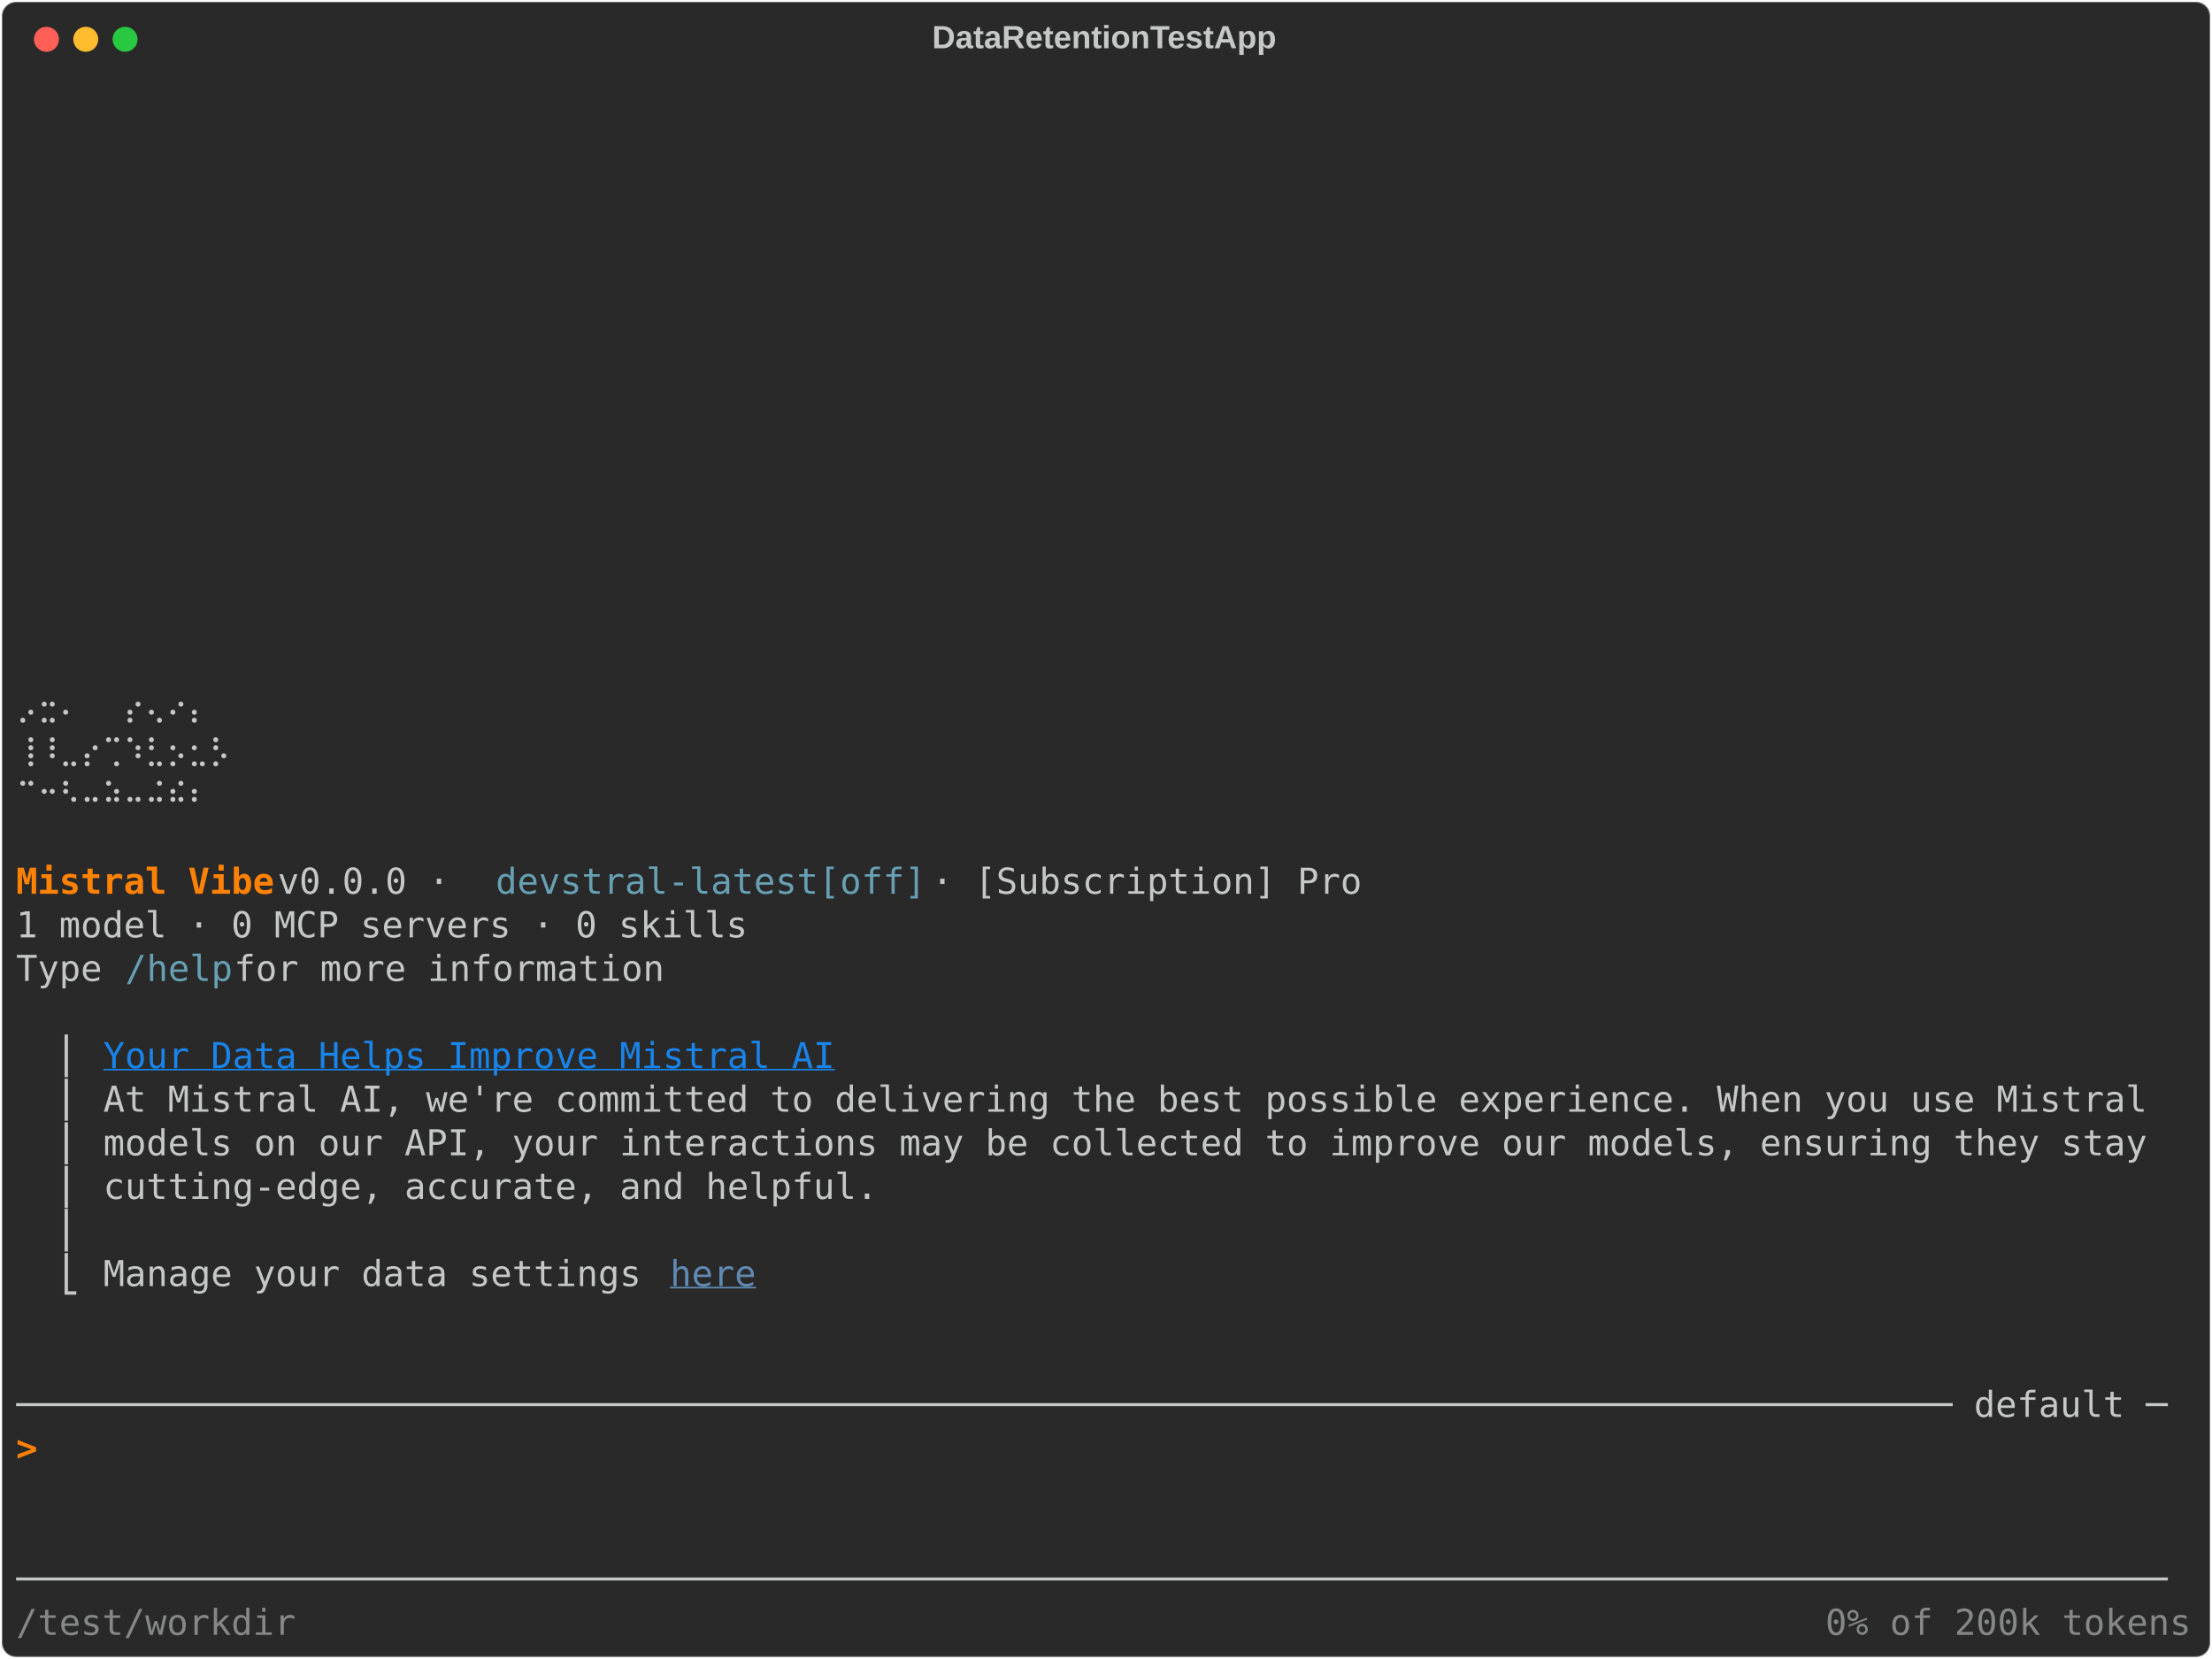
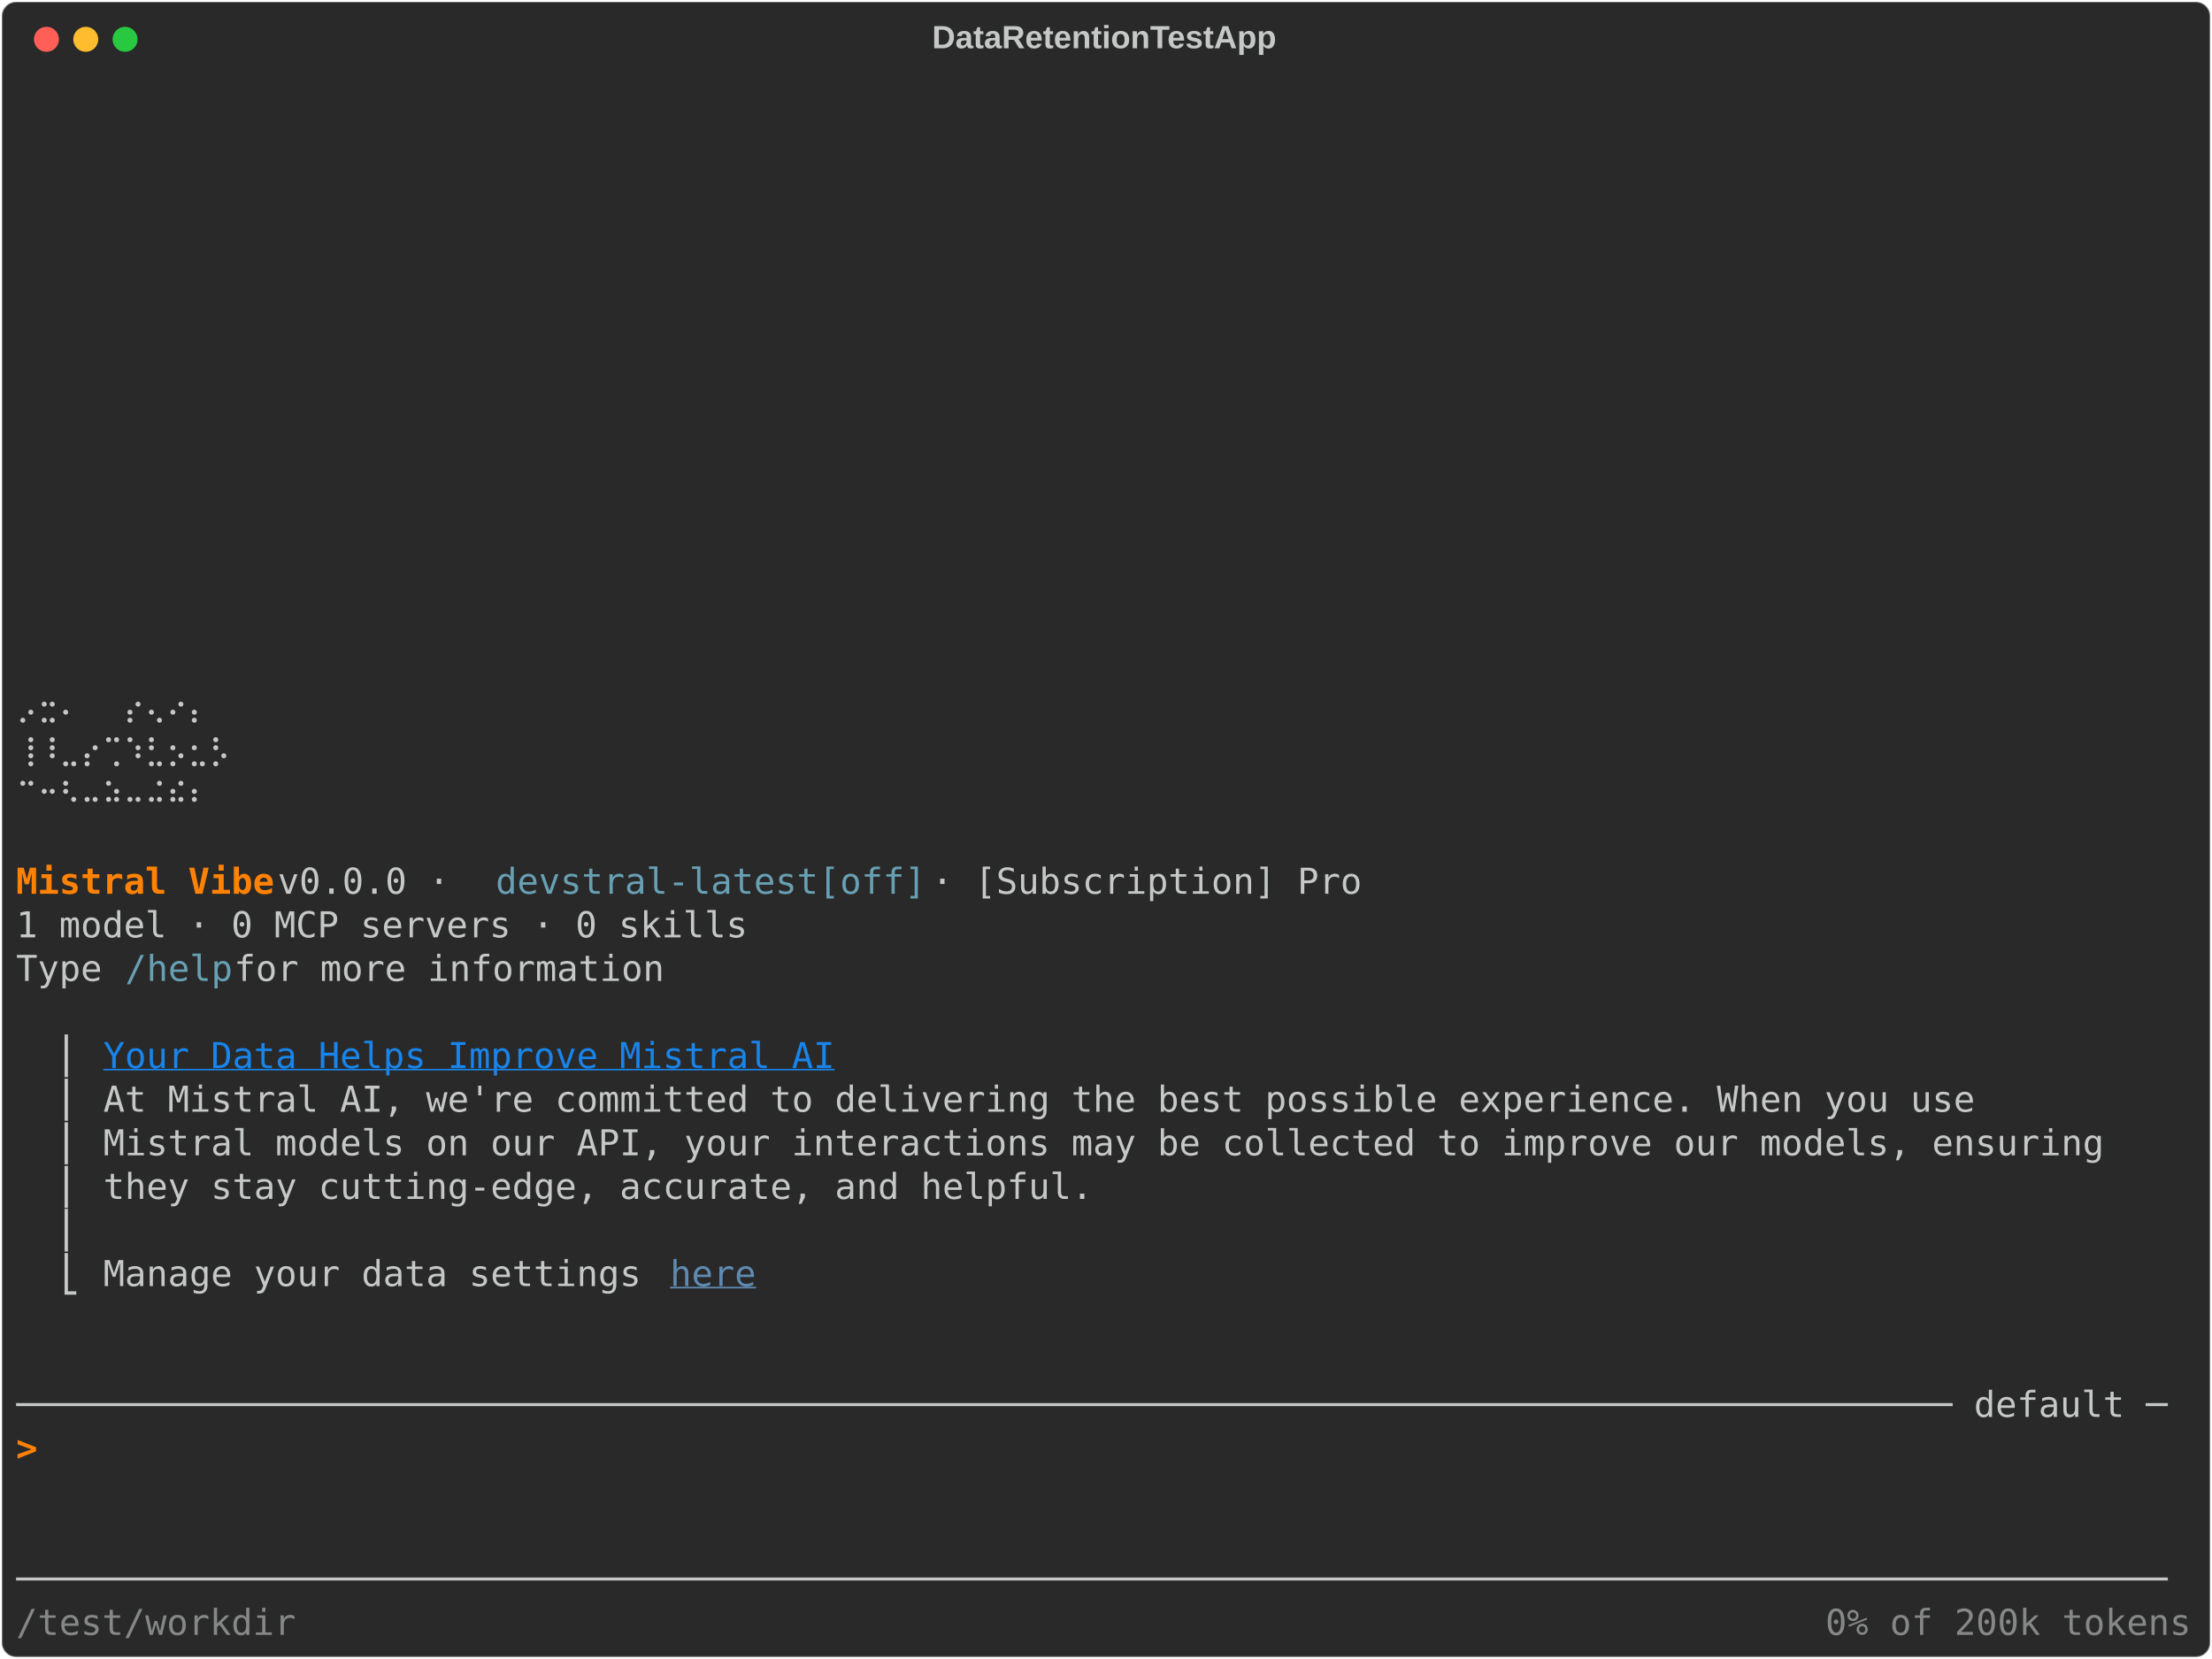
<svg xmlns="http://www.w3.org/2000/svg" class="rich-terminal" viewBox="0 0 1238 928.4">
  <style>

    @font-face {
        font-family: "Fira Code";
        src: local("FiraCode-Regular"),
                url("https://cdnjs.cloudflare.com/ajax/libs/firacode/6.2.0/woff2/FiraCode-Regular.woff2") format("woff2"),
                url("https://cdnjs.cloudflare.com/ajax/libs/firacode/6.2.0/woff/FiraCode-Regular.woff") format("woff");
        font-style: normal;
        font-weight: 400;
    }
    @font-face {
        font-family: "Fira Code";
        src: local("FiraCode-Bold"),
                url("https://cdnjs.cloudflare.com/ajax/libs/firacode/6.2.0/woff2/FiraCode-Bold.woff2") format("woff2"),
                url("https://cdnjs.cloudflare.com/ajax/libs/firacode/6.2.0/woff/FiraCode-Bold.woff") format("woff");
        font-style: bold;
        font-weight: 700;
    }

    .terminal-matrix {
        font-family: Fira Code, monospace;
        font-size: 20px;
        line-height: 24.4px;
        font-variant-east-asian: full-width;
    }

    .terminal-title {
        font-size: 18px;
        font-weight: bold;
        font-family: arial;
    }

    .terminal-r1 { fill: #c5c8c6 }
.terminal-r2 { fill: #ff8205;font-weight: bold }
.terminal-r3 { fill: #68a0b3 }
.terminal-r4 { fill: #1984e9;text-decoration: underline; }
.terminal-r5 { fill: #608ab1;text-decoration: underline; }
.terminal-r6 { fill: #868887 }
    </style>
  <defs>
    <clipPath id="terminal-clip-terminal">
      <rect x="0" y="0" width="1219.0" height="877.4" />
    </clipPath>
    <clipPath id="terminal-line-0">
      <rect x="0" y="1.5" width="1220" height="24.65" />
    </clipPath>
    <clipPath id="terminal-line-1">
      <rect x="0" y="25.9" width="1220" height="24.65" />
    </clipPath>
    <clipPath id="terminal-line-2">
      <rect x="0" y="50.3" width="1220" height="24.65" />
    </clipPath>
    <clipPath id="terminal-line-3">
      <rect x="0" y="74.7" width="1220" height="24.65" />
    </clipPath>
    <clipPath id="terminal-line-4">
      <rect x="0" y="99.1" width="1220" height="24.65" />
    </clipPath>
    <clipPath id="terminal-line-5">
      <rect x="0" y="123.5" width="1220" height="24.65" />
    </clipPath>
    <clipPath id="terminal-line-6">
      <rect x="0" y="147.9" width="1220" height="24.65" />
    </clipPath>
    <clipPath id="terminal-line-7">
      <rect x="0" y="172.3" width="1220" height="24.65" />
    </clipPath>
    <clipPath id="terminal-line-8">
      <rect x="0" y="196.7" width="1220" height="24.65" />
    </clipPath>
    <clipPath id="terminal-line-9">
      <rect x="0" y="221.1" width="1220" height="24.65" />
    </clipPath>
    <clipPath id="terminal-line-10">
      <rect x="0" y="245.5" width="1220" height="24.65" />
    </clipPath>
    <clipPath id="terminal-line-11">
      <rect x="0" y="269.9" width="1220" height="24.65" />
    </clipPath>
    <clipPath id="terminal-line-12">
      <rect x="0" y="294.3" width="1220" height="24.65" />
    </clipPath>
    <clipPath id="terminal-line-13">
      <rect x="0" y="318.7" width="1220" height="24.65" />
    </clipPath>
    <clipPath id="terminal-line-14">
      <rect x="0" y="343.1" width="1220" height="24.65" />
    </clipPath>
    <clipPath id="terminal-line-15">
      <rect x="0" y="367.5" width="1220" height="24.65" />
    </clipPath>
    <clipPath id="terminal-line-16">
      <rect x="0" y="391.9" width="1220" height="24.65" />
    </clipPath>
    <clipPath id="terminal-line-17">
      <rect x="0" y="416.3" width="1220" height="24.65" />
    </clipPath>
    <clipPath id="terminal-line-18">
      <rect x="0" y="440.7" width="1220" height="24.65" />
    </clipPath>
    <clipPath id="terminal-line-19">
      <rect x="0" y="465.1" width="1220" height="24.65" />
    </clipPath>
    <clipPath id="terminal-line-20">
      <rect x="0" y="489.5" width="1220" height="24.65" />
    </clipPath>
    <clipPath id="terminal-line-21">
      <rect x="0" y="513.9" width="1220" height="24.65" />
    </clipPath>
    <clipPath id="terminal-line-22">
      <rect x="0" y="538.3" width="1220" height="24.65" />
    </clipPath>
    <clipPath id="terminal-line-23">
      <rect x="0" y="562.7" width="1220" height="24.65" />
    </clipPath>
    <clipPath id="terminal-line-24">
      <rect x="0" y="587.1" width="1220" height="24.65" />
    </clipPath>
    <clipPath id="terminal-line-25">
      <rect x="0" y="611.5" width="1220" height="24.65" />
    </clipPath>
    <clipPath id="terminal-line-26">
      <rect x="0" y="635.9" width="1220" height="24.65" />
    </clipPath>
    <clipPath id="terminal-line-27">
      <rect x="0" y="660.3" width="1220" height="24.65" />
    </clipPath>
    <clipPath id="terminal-line-28">
      <rect x="0" y="684.7" width="1220" height="24.65" />
    </clipPath>
    <clipPath id="terminal-line-29">
      <rect x="0" y="709.1" width="1220" height="24.65" />
    </clipPath>
    <clipPath id="terminal-line-30">
      <rect x="0" y="733.5" width="1220" height="24.65" />
    </clipPath>
    <clipPath id="terminal-line-31">
      <rect x="0" y="757.9" width="1220" height="24.65" />
    </clipPath>
    <clipPath id="terminal-line-32">
      <rect x="0" y="782.3" width="1220" height="24.65" />
    </clipPath>
    <clipPath id="terminal-line-33">
      <rect x="0" y="806.7" width="1220" height="24.65" />
    </clipPath>
    <clipPath id="terminal-line-34">
      <rect x="0" y="831.1" width="1220" height="24.65" />
    </clipPath>
  </defs>
  <rect fill="#292929" stroke="rgba(255,255,255,0.35)" stroke-width="1" x="1" y="1" width="1236" height="926.4" rx="8" />
  <text class="terminal-title" fill="#c5c8c6" text-anchor="middle" x="618" y="27">DataRetentionTestApp</text>
  <g transform="translate(26,22)">
    <circle cx="0" cy="0" r="7" fill="#ff5f57" />
    <circle cx="22" cy="0" r="7" fill="#febc2e" />
    <circle cx="44" cy="0" r="7" fill="#28c840" />
  </g>
  <g transform="translate(9, 41)" clip-path="url(#terminal-clip-terminal)">
    <g class="terminal-matrix">
      <text class="terminal-r1" x="1220" y="20" textLength="12.2" clip-path="url(#terminal-line-0)">
</text>
      <text class="terminal-r1" x="1220" y="44.4" textLength="12.2" clip-path="url(#terminal-line-1)">
</text>
      <text class="terminal-r1" x="1220" y="68.8" textLength="12.2" clip-path="url(#terminal-line-2)">
</text>
      <text class="terminal-r1" x="1220" y="93.2" textLength="12.2" clip-path="url(#terminal-line-3)">
</text>
      <text class="terminal-r1" x="1220" y="117.6" textLength="12.2" clip-path="url(#terminal-line-4)">
</text>
      <text class="terminal-r1" x="1220" y="142" textLength="12.2" clip-path="url(#terminal-line-5)">
</text>
      <text class="terminal-r1" x="1220" y="166.4" textLength="12.2" clip-path="url(#terminal-line-6)">
</text>
      <text class="terminal-r1" x="1220" y="190.8" textLength="12.2" clip-path="url(#terminal-line-7)">
</text>
      <text class="terminal-r1" x="1220" y="215.2" textLength="12.2" clip-path="url(#terminal-line-8)">
</text>
      <text class="terminal-r1" x="1220" y="239.6" textLength="12.2" clip-path="url(#terminal-line-9)">
</text>
      <text class="terminal-r1" x="1220" y="264" textLength="12.2" clip-path="url(#terminal-line-10)">
</text>
      <text class="terminal-r1" x="1220" y="288.4" textLength="12.2" clip-path="url(#terminal-line-11)">
</text>
      <text class="terminal-r1" x="1220" y="312.8" textLength="12.2" clip-path="url(#terminal-line-12)">
</text>
      <text class="terminal-r1" x="1220" y="337.2" textLength="12.2" clip-path="url(#terminal-line-13)">
</text>
      <text class="terminal-r1" x="0" y="361.6" textLength="134.2" clip-path="url(#terminal-line-14)">  ⡠⣒⠄  ⡔⢄⠔⡄</text>
      <text class="terminal-r1" x="1220" y="361.6" textLength="12.2" clip-path="url(#terminal-line-14)">
</text>
      <text class="terminal-r1" x="0" y="386" textLength="134.2" clip-path="url(#terminal-line-15)"> ⢸⠸⣀⡔⢉⠱⣃⡢⣂⡣</text>
      <text class="terminal-r1" x="1220" y="386" textLength="12.2" clip-path="url(#terminal-line-15)">
</text>
      <text class="terminal-r1" x="0" y="410.4" textLength="134.2" clip-path="url(#terminal-line-16)">  ⠉⠒⠣⠤⠵⠤⠬⠮⠆</text>
      <text class="terminal-r1" x="1220" y="410.4" textLength="12.2" clip-path="url(#terminal-line-16)">
</text>
      <text class="terminal-r1" x="1220" y="434.8" textLength="12.2" clip-path="url(#terminal-line-17)">
</text>
      <text class="terminal-r2" x="0" y="459.2" textLength="146.4" clip-path="url(#terminal-line-18)">Mistral Vibe</text>
      <text class="terminal-r1" x="146.4" y="459.2" textLength="122" clip-path="url(#terminal-line-18)"> v0.0.0 · </text>
      <text class="terminal-r3" x="268.4" y="459.2" textLength="244" clip-path="url(#terminal-line-18)">devstral-latest[off]</text>
      <text class="terminal-r1" x="512.4" y="459.2" textLength="256.2" clip-path="url(#terminal-line-18)"> · [Subscription] Pro</text>
      <text class="terminal-r1" x="1220" y="459.2" textLength="12.2" clip-path="url(#terminal-line-18)">
</text>
      <text class="terminal-r1" x="0" y="483.6" textLength="414.8" clip-path="url(#terminal-line-19)">1 model · 0 MCP servers · 0 skills</text>
      <text class="terminal-r1" x="1220" y="483.6" textLength="12.2" clip-path="url(#terminal-line-19)">
</text>
      <text class="terminal-r1" x="0" y="508" textLength="61" clip-path="url(#terminal-line-20)">Type </text>
      <text class="terminal-r3" x="61" y="508" textLength="61" clip-path="url(#terminal-line-20)">/help</text>
      <text class="terminal-r1" x="122" y="508" textLength="256.2" clip-path="url(#terminal-line-20)"> for more information</text>
      <text class="terminal-r1" x="1220" y="508" textLength="12.2" clip-path="url(#terminal-line-20)">
</text>
      <text class="terminal-r1" x="1220" y="532.4" textLength="12.2" clip-path="url(#terminal-line-21)">
</text>
      <text class="terminal-r1" x="24.4" y="556.8" textLength="12.2" clip-path="url(#terminal-line-22)">⎢</text>
      <text class="terminal-r4" x="48.8" y="556.8" textLength="414.8" clip-path="url(#terminal-line-22)">Your Data Helps Improve Mistral AI</text>
      <text class="terminal-r1" x="1220" y="556.8" textLength="12.2" clip-path="url(#terminal-line-22)">
</text>
      <text class="terminal-r1" x="24.4" y="581.2" textLength="12.2" clip-path="url(#terminal-line-23)">⎢</text>
-       <text class="terminal-r1" x="48.8" y="581.2" textLength="1159" clip-path="url(#terminal-line-23)">At Mistral AI, we're committed to delivering the best possible experience. When you use Mistral</text>
+       <text class="terminal-r1" x="48.8" y="581.2" textLength="1061.4" clip-path="url(#terminal-line-23)">At Mistral AI, we're committed to delivering the best possible experience. When you use</text>
      <text class="terminal-r1" x="1220" y="581.2" textLength="12.2" clip-path="url(#terminal-line-23)">
</text>
      <text class="terminal-r1" x="24.4" y="605.6" textLength="12.2" clip-path="url(#terminal-line-24)">⎢</text>
-       <text class="terminal-r1" x="48.8" y="605.6" textLength="1159" clip-path="url(#terminal-line-24)">models on our API, your interactions may be collected to improve our models, ensuring they stay</text>
+       <text class="terminal-r1" x="48.8" y="605.6" textLength="1134.6" clip-path="url(#terminal-line-24)">Mistral models on our API, your interactions may be collected to improve our models, ensuring</text>
      <text class="terminal-r1" x="1220" y="605.6" textLength="12.2" clip-path="url(#terminal-line-24)">
</text>
      <text class="terminal-r1" x="24.4" y="630" textLength="12.2" clip-path="url(#terminal-line-25)">⎢</text>
-       <text class="terminal-r1" x="48.8" y="630" textLength="439.2" clip-path="url(#terminal-line-25)">cutting-edge, accurate, and helpful.</text>
+       <text class="terminal-r1" x="48.8" y="630" textLength="561.2" clip-path="url(#terminal-line-25)">they stay cutting-edge, accurate, and helpful.</text>
      <text class="terminal-r1" x="1220" y="630" textLength="12.2" clip-path="url(#terminal-line-25)">
</text>
      <text class="terminal-r1" x="24.4" y="654.4" textLength="12.2" clip-path="url(#terminal-line-26)">⎢</text>
      <text class="terminal-r1" x="1220" y="654.4" textLength="12.2" clip-path="url(#terminal-line-26)">
</text>
      <text class="terminal-r1" x="24.4" y="678.8" textLength="12.2" clip-path="url(#terminal-line-27)">⎣</text>
      <text class="terminal-r1" x="48.8" y="678.8" textLength="317.2" clip-path="url(#terminal-line-27)">Manage your data settings </text>
      <text class="terminal-r5" x="366" y="678.8" textLength="48.8" clip-path="url(#terminal-line-27)">here</text>
      <text class="terminal-r1" x="1220" y="678.8" textLength="12.2" clip-path="url(#terminal-line-27)">
</text>
      <text class="terminal-r1" x="1220" y="703.2" textLength="12.2" clip-path="url(#terminal-line-28)">
</text>
      <text class="terminal-r1" x="1220" y="727.6" textLength="12.2" clip-path="url(#terminal-line-29)">
</text>
      <text class="terminal-r1" x="0" y="752" textLength="1220" clip-path="url(#terminal-line-30)">────────────────────────────────────────────────────────────────────────────────────────── default ─</text>
      <text class="terminal-r1" x="1220" y="752" textLength="12.2" clip-path="url(#terminal-line-30)">
</text>
      <text class="terminal-r2" x="0" y="776.4" textLength="12.2" clip-path="url(#terminal-line-31)">&gt;</text>
      <text class="terminal-r1" x="1220" y="776.4" textLength="12.2" clip-path="url(#terminal-line-31)">
</text>
      <text class="terminal-r1" x="1220" y="800.8" textLength="12.2" clip-path="url(#terminal-line-32)">
</text>
      <text class="terminal-r1" x="1220" y="825.2" textLength="12.2" clip-path="url(#terminal-line-33)">
</text>
      <text class="terminal-r1" x="0" y="849.6" textLength="1220" clip-path="url(#terminal-line-34)">────────────────────────────────────────────────────────────────────────────────────────────────────</text>
      <text class="terminal-r1" x="1220" y="849.6" textLength="12.2" clip-path="url(#terminal-line-34)">
</text>
      <text class="terminal-r6" x="0" y="874" textLength="158.6" clip-path="url(#terminal-line-35)">/test/workdir</text>
      <text class="terminal-r6" x="1012.6" y="874" textLength="207.4" clip-path="url(#terminal-line-35)">0% of 200k tokens</text>
    </g>
  </g>
</svg>
